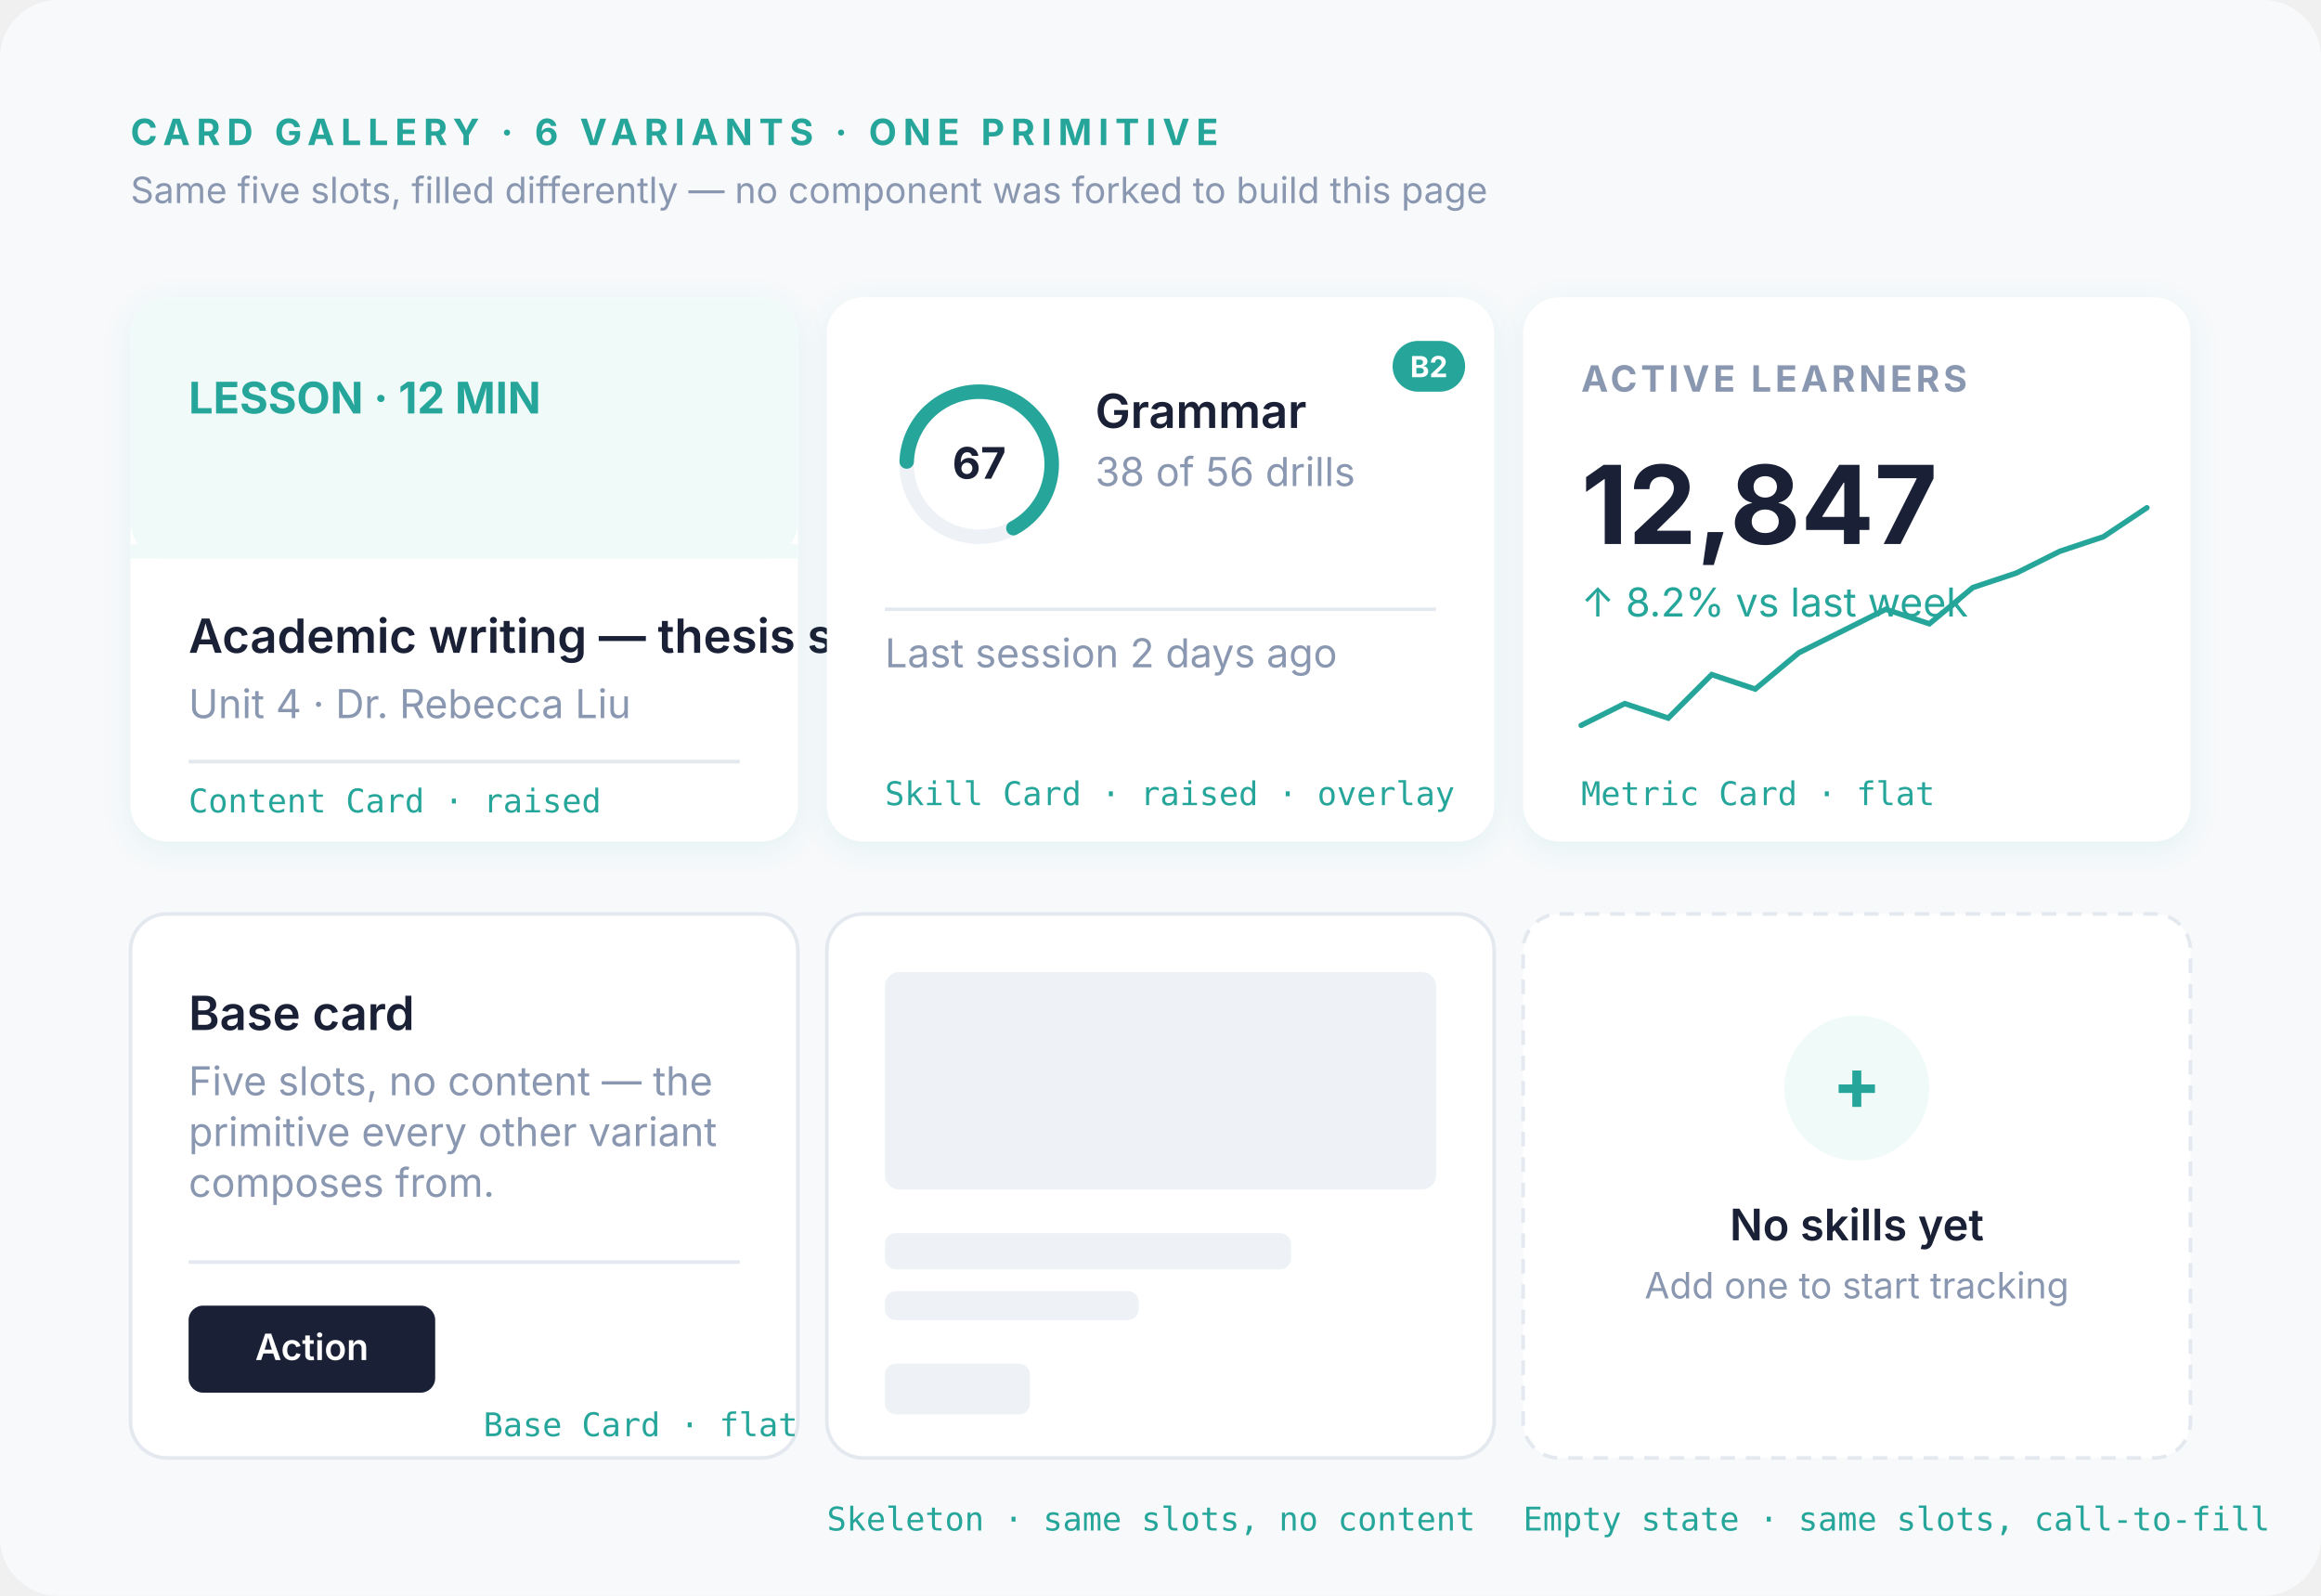
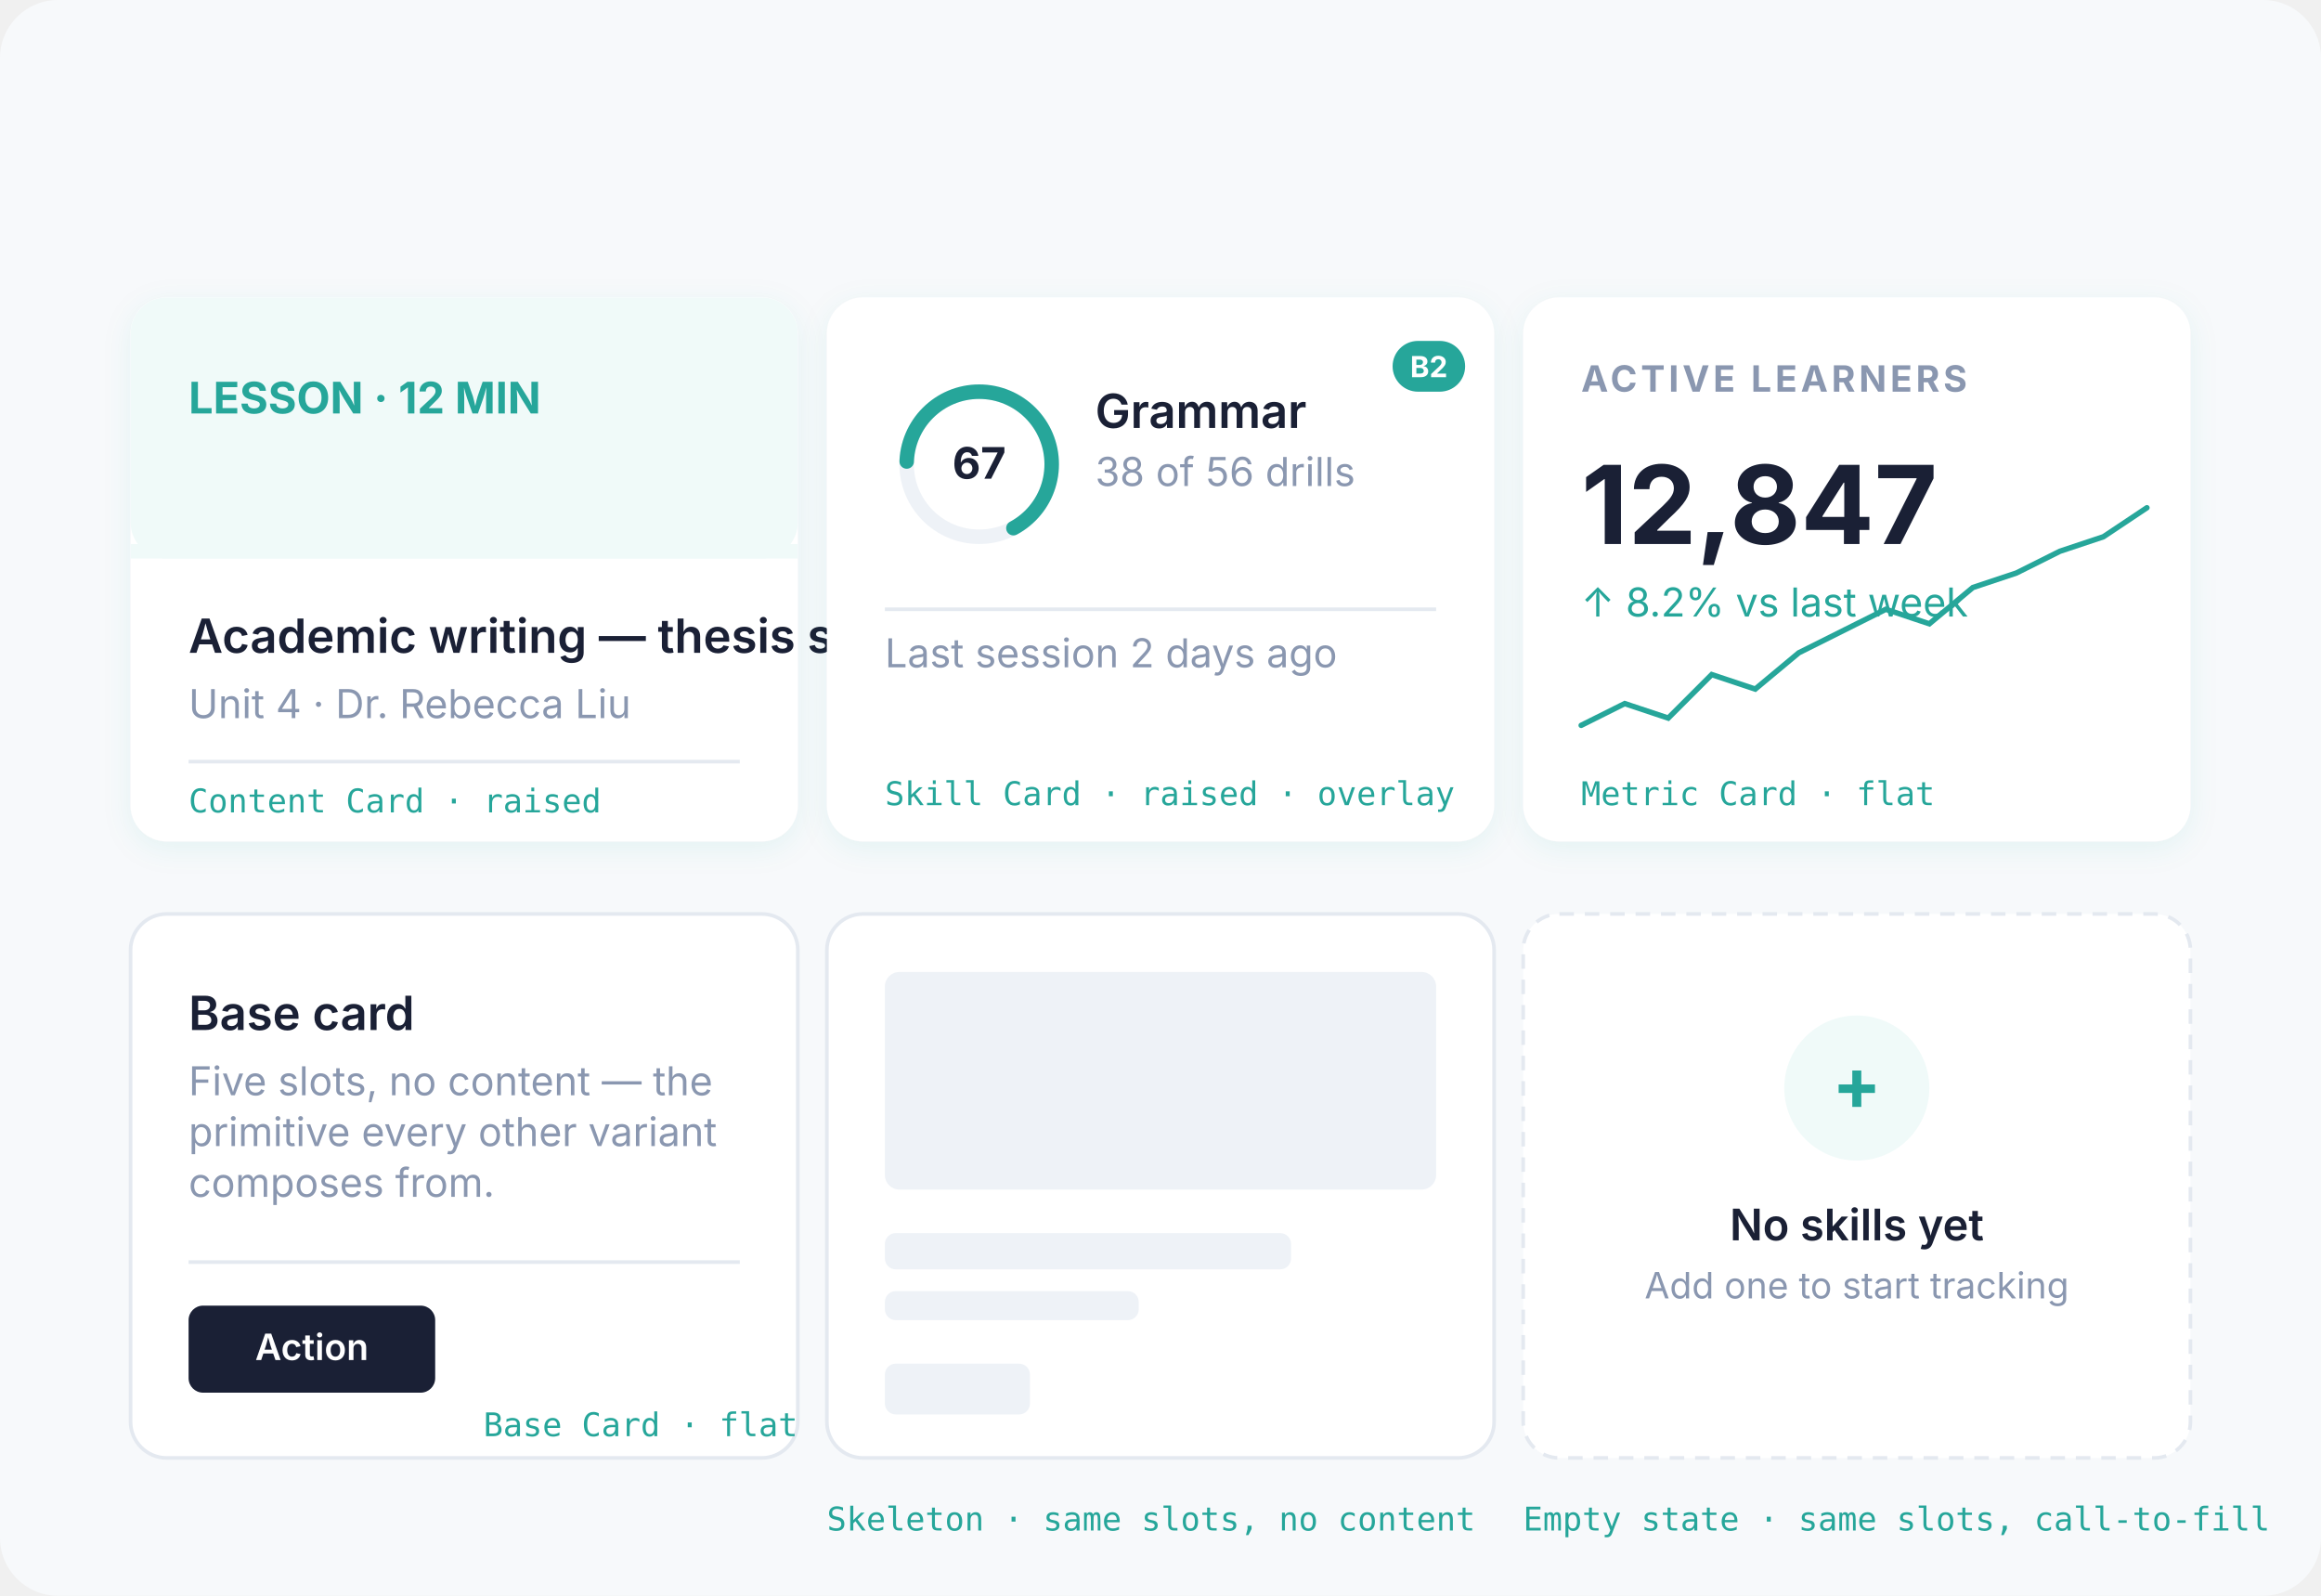
<svg xmlns="http://www.w3.org/2000/svg" width="640" height="440" viewBox="0 0 640 440" fill="none">
  <defs>
    <filter id="cardShadow" x="-20%" y="-20%" width="140%" height="140%">
      <feDropShadow dx="0" dy="2" stdDeviation="4" flood-color="#26A69A" flood-opacity="0.08" />
    </filter>
    <filter id="cardShadowLifted" x="-20%" y="-20%" width="140%" height="140%">
      <feDropShadow dx="0" dy="4" stdDeviation="8" flood-color="#1A2035" flood-opacity="0.1" />
    </filter>
  </defs>
  <rect width="640" height="440" rx="16" fill="#F7F9FB" />
-   <text x="36" y="40" font-family="'Inter', system-ui, sans-serif" font-size="10" font-weight="700" letter-spacing="0.18em" fill="#26A69A">CARD GALLERY · 6 VARIANTS · ONE PRIMITIVE</text>
-   <text x="36" y="56" font-family="'Inter', system-ui, sans-serif" font-size="10" fill="#8A97B0">Same five slots, filled differently — no component was forked to build this page</text>
  <g filter="url(#cardShadow)">
    <rect x="36" y="82" width="184" height="150" rx="10" fill="#FFFFFF" />
  </g>
  <rect x="36" y="82" width="184" height="72" rx="10" fill="#F0FAF9" />
  <rect x="36" y="150" width="184" height="4" fill="#F0FAF9" />
  <text x="52" y="114" font-family="'Inter', system-ui, sans-serif" font-size="12" font-weight="700" fill="#26A69A">LESSON · 12 MIN</text>
  <text x="52" y="180" font-family="'Inter', system-ui, sans-serif" font-size="13" font-weight="600" fill="#1A2035">Academic writing — thesis statements</text>
  <text x="52" y="198" font-family="'Inter', system-ui, sans-serif" font-size="11" fill="#8A97B0">Unit 4 · Dr. Rebecca Liu</text>
  <line x1="52" y1="210" x2="204" y2="210" stroke="#E4E9F0" />
  <text x="52" y="224" font-family="'Menlo', 'Consolas', monospace" font-size="9" fill="#26A69A">Content Card · raised</text>
  <g filter="url(#cardShadow)">
    <rect x="228" y="82" width="184" height="150" rx="10" fill="#FFFFFF" />
  </g>
  <rect x="384" y="94" width="20" height="14" rx="7" fill="#26A69A" />
  <text x="394" y="104" font-family="'Inter', system-ui, sans-serif" font-size="8" font-weight="700" fill="#FFFFFF" text-anchor="middle">B2</text>
  <g transform="translate(270, 128)">
    <circle cx="0" cy="0" r="20" stroke="#EEF2F7" stroke-width="4" fill="none" />
    <circle cx="0" cy="0" r="20" stroke="#26A69A" stroke-width="4" fill="none" stroke-linecap="round" stroke-dasharray="84 42" stroke-dashoffset="31" transform="rotate(-90)" />
    <text x="0" y="4" font-family="'Inter', system-ui, sans-serif" font-size="12" font-weight="700" fill="#1A2035" text-anchor="middle">67</text>
  </g>
  <text x="302" y="118" font-family="'Inter', system-ui, sans-serif" font-size="13" font-weight="600" fill="#1A2035">Grammar</text>
  <text x="302" y="134" font-family="'Inter', system-ui, sans-serif" font-size="11" fill="#8A97B0">38 of 56 drills</text>
  <line x1="244" y1="168" x2="396" y2="168" stroke="#E4E9F0" />
  <text x="244" y="184" font-family="'Inter', system-ui, sans-serif" font-size="11" fill="#8A97B0">Last session 2 days ago</text>
  <text x="244" y="222" font-family="'Menlo', 'Consolas', monospace" font-size="9" fill="#26A69A">Skill Card · raised · overlay</text>
  <g filter="url(#cardShadow)">
    <rect x="420" y="82" width="184" height="150" rx="10" fill="#FFFFFF" />
  </g>
  <text x="436" y="108" font-family="'Inter', system-ui, sans-serif" font-size="10" font-weight="700" letter-spacing="0.1em" fill="#8A97B0">ACTIVE LEARNERS</text>
  <text x="436" y="150" font-family="'Inter', system-ui, sans-serif" font-size="30" font-weight="700" fill="#1A2035">12,847</text>
  <text x="436" y="170" font-family="'Inter', system-ui, sans-serif" font-size="11" fill="#26A69A">↑ 8.2% vs last week</text>
  <polyline points="436,200 448,194 460,198 472,186 484,190 496,180 508,174 520,168 532,172 544,162 556,158 568,152 580,148 592,140" stroke="#26A69A" stroke-width="1.5" fill="none" stroke-linecap="round" />
  <text x="436" y="222" font-family="'Menlo', 'Consolas', monospace" font-size="9" fill="#26A69A">Metric Card · flat</text>
  <rect x="36" y="252" width="184" height="150" rx="10" fill="#FFFFFF" stroke="#E4E9F0" />
  <text x="52" y="284" font-family="'Inter', system-ui, sans-serif" font-size="13" font-weight="600" fill="#1A2035">Base card</text>
  <text x="52" y="302" font-family="'Inter', system-ui, sans-serif" font-size="11" fill="#8A97B0">Five slots, no content — the</text>
  <text x="52" y="316" font-family="'Inter', system-ui, sans-serif" font-size="11" fill="#8A97B0">primitive every other variant</text>
  <text x="52" y="330" font-family="'Inter', system-ui, sans-serif" font-size="11" fill="#8A97B0">composes from.</text>
  <line x1="52" y1="348" x2="204" y2="348" stroke="#E4E9F0" />
  <rect x="52" y="360" width="68" height="24" rx="4" fill="#1A2035" />
  <text x="86" y="375" font-family="'Inter', system-ui, sans-serif" font-size="10" font-weight="600" fill="#FFFFFF" text-anchor="middle">Action</text>
  <text x="52" y="396" font-family="'Menlo', 'Consolas', monospace" font-size="9" fill="#26A69A" opacity="0">hidden</text>
  <rect x="228" y="252" width="184" height="150" rx="10" fill="#FFFFFF" stroke="#E4E9F0" />
  <rect x="244" y="268" width="152" height="60" rx="4" fill="#EEF2F7" />
  <rect x="244" y="340" width="112" height="10" rx="3" fill="#EEF2F7" />
  <rect x="244" y="356" width="70" height="8" rx="3" fill="#EEF2F7" />
  <rect x="244" y="376" width="40" height="14" rx="3" fill="#EEF2F7" />
  <text x="228" y="422" font-family="'Menlo', 'Consolas', monospace" font-size="9" fill="#26A69A">Skeleton · same slots, no content</text>
  <rect x="420" y="252" width="184" height="150" rx="10" fill="#FFFFFF" stroke="#E4E9F0" stroke-dasharray="4 3" />
  <circle cx="512" cy="300" r="20" fill="#F0FAF9" />
  <text x="512" y="306" font-family="'Inter', system-ui, sans-serif" font-size="20" font-weight="700" fill="#26A69A" text-anchor="middle">+</text>
  <text x="512" y="342" font-family="'Inter', system-ui, sans-serif" font-size="12" font-weight="600" fill="#1A2035" text-anchor="middle">No skills yet</text>
  <text x="512" y="358" font-family="'Inter', system-ui, sans-serif" font-size="10" fill="#8A97B0" text-anchor="middle">Add one to start tracking</text>
  <text x="420" y="422" font-family="'Menlo', 'Consolas', monospace" font-size="9" fill="#26A69A">Empty state · same slots, call-to-fill</text>
  <text x="220" y="396" font-family="'Menlo', 'Consolas', monospace" font-size="9" fill="#26A69A" text-anchor="end">Base Card · flat</text>
</svg>
